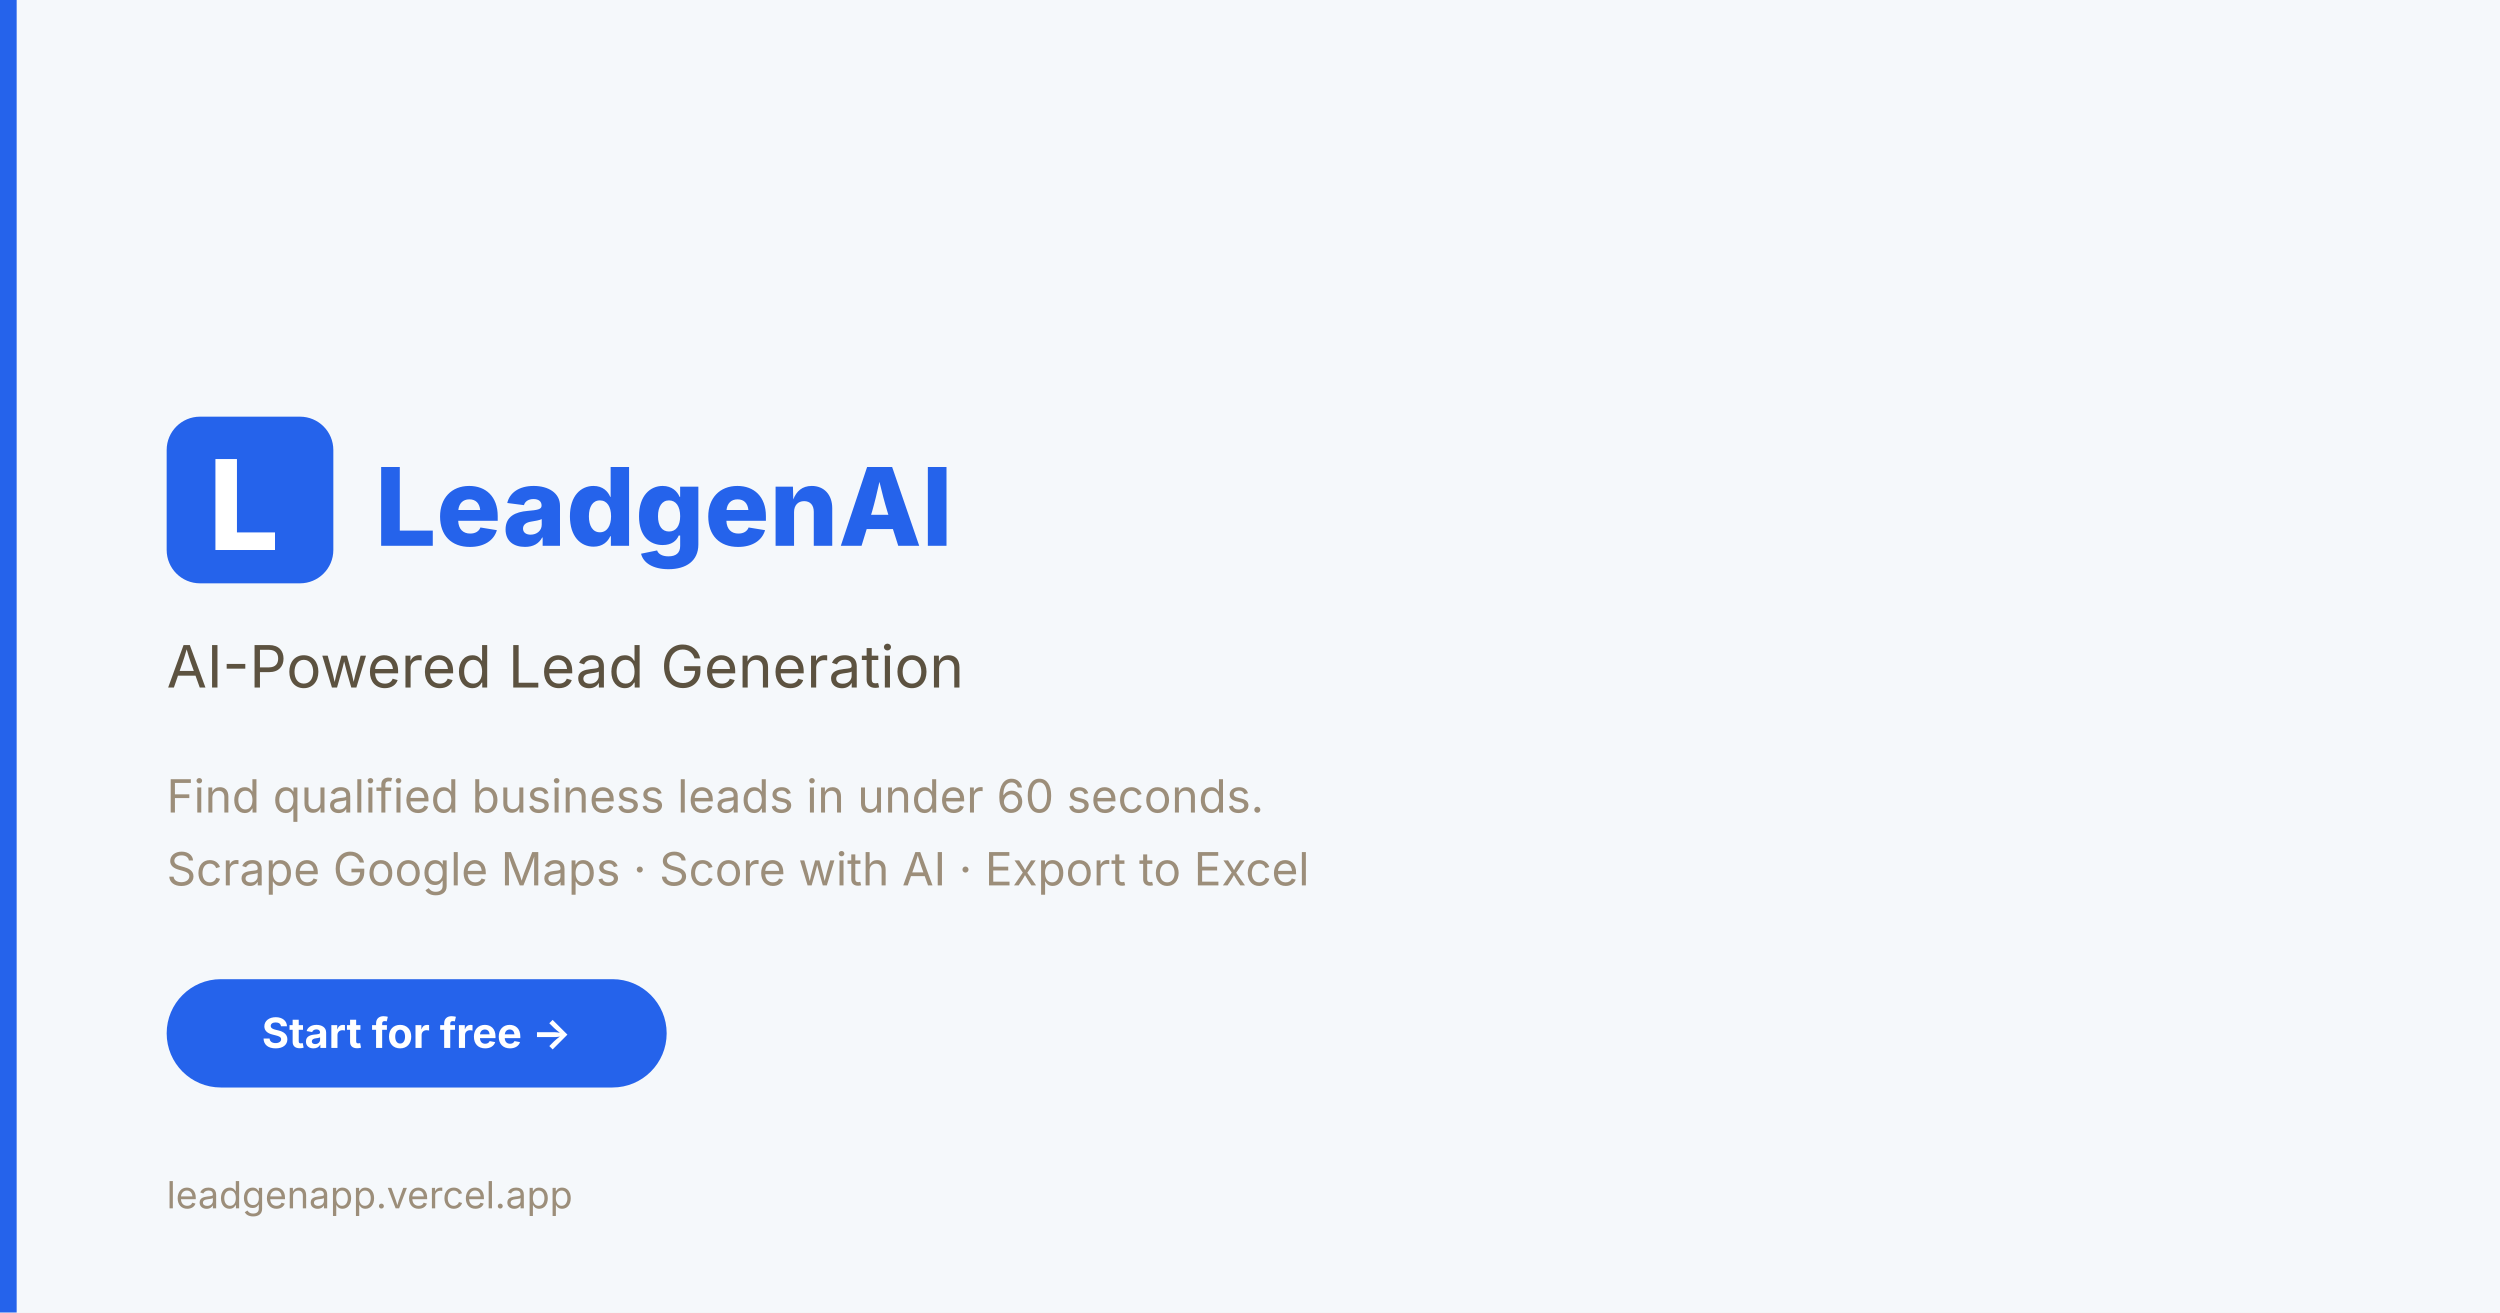
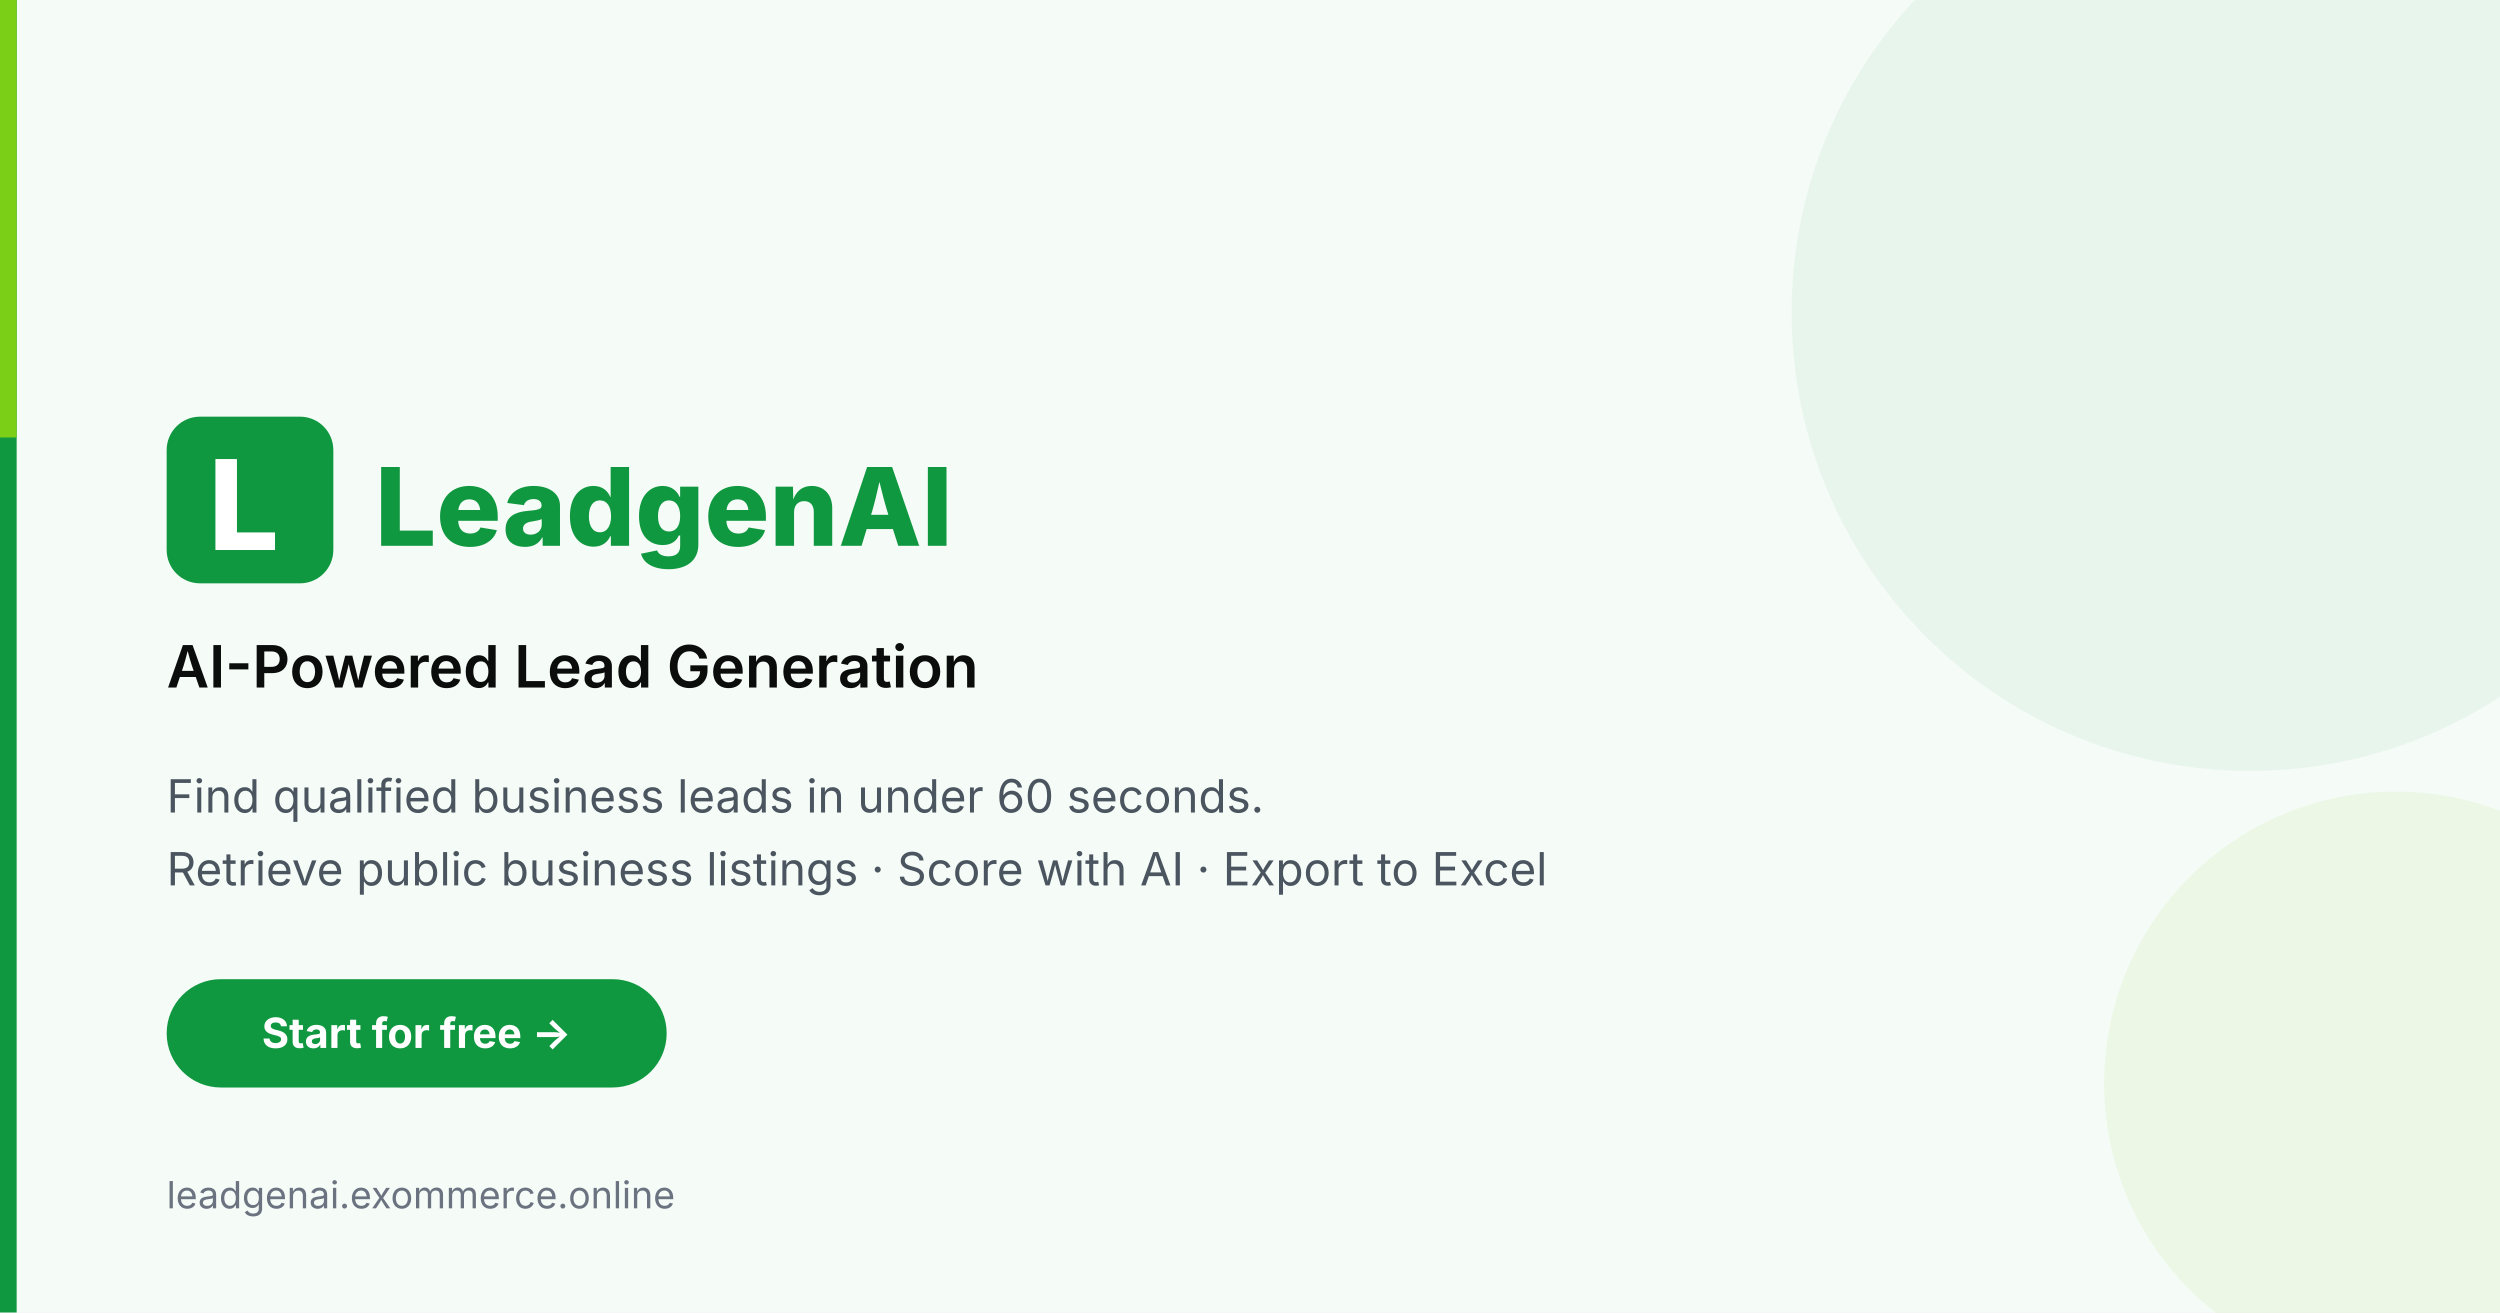
<svg xmlns="http://www.w3.org/2000/svg" viewBox="0 0 1200 630" width="1200" height="630">
-   <rect width="1200" height="630" fill="#FAFAF7" />
-   <rect x="0" y="0" width="1200" height="630" fill="#EFF6FF" opacity="0.5" />
-   <rect x="0" y="0" width="8" height="630" fill="#2563EB" />
-   <rect x="80" y="200" width="80" height="80" rx="16" fill="#2563EB" />
-   <text x="100" y="264" font-family="system-ui, -apple-system, sans-serif" font-size="60" font-weight="800" fill="white">L</text>
-   <text x="180" y="262" font-family="system-ui, -apple-system, sans-serif" font-size="52" font-weight="800" fill="#2563EB">LeadgenAI</text>
-   <text x="80" y="330" font-family="system-ui, -apple-system, sans-serif" font-size="28" fill="#5C5240">AI-Powered Lead Generation</text>
-   <text x="80" y="390" font-family="system-ui, -apple-system, sans-serif" font-size="22" fill="#9C8E7A">Find qualified business leads in under 60 seconds.</text>
-   <text x="80" y="425" font-family="system-ui, -apple-system, sans-serif" font-size="22" fill="#9C8E7A">Scrape Google Maps · Score with AI · Export to Excel</text>
-   <rect x="80" y="470" width="240" height="52" rx="26" fill="#2563EB" />
-   <text x="200" y="503" text-anchor="middle" font-family="system-ui, -apple-system, sans-serif" font-size="20" font-weight="700" fill="white">Start for free →</text>
-   <text x="80" y="580" font-family="system-ui, -apple-system, sans-serif" font-size="18" fill="#9C8E7A">leadgenapp.vercel.app</text>
+   <rect width="1200" height="630" fill="#FFFFFF" />
+   <rect x="0" y="0" width="1200" height="630" fill="#EFF8F1" opacity="0.6" />
+   <rect x="0" y="0" width="8" height="630" fill="#109840" />
+   <rect x="0" y="0" width="8" height="210" fill="#7BCF16" />
+   <circle cx="1080" cy="150" r="220" fill="#109840" opacity="0.06" />
+   <circle cx="1150" cy="520" r="140" fill="#7BCF16" opacity="0.08" />
+   <rect x="80" y="200" width="80" height="80" rx="16" fill="#109840" />
+   <text x="100" y="264" font-family="Sora, system-ui, -apple-system, sans-serif" font-size="60" font-weight="800" fill="white">L</text>
+   <text x="180" y="262" font-family="Sora, system-ui, -apple-system, sans-serif" font-size="52" font-weight="800" fill="#109840">LeadgenAI</text>
+   <text x="80" y="330" font-family="Sora, system-ui, -apple-system, sans-serif" font-size="28" font-weight="600" fill="#0B0D0C">AI-Powered Lead Generation</text>
+   <text x="80" y="390" font-family="Inter, system-ui, -apple-system, sans-serif" font-size="22" fill="#4B5560">Find qualified business leads in under 60 seconds.</text>
+   <text x="80" y="425" font-family="Inter, system-ui, -apple-system, sans-serif" font-size="22" fill="#4B5560">Retrieve public business listings · Score with AI · Export to Excel</text>
+   <rect x="80" y="470" width="240" height="52" rx="26" fill="#109840" />
+   <text x="200" y="503" text-anchor="middle" font-family="Sora, system-ui, -apple-system, sans-serif" font-size="20" font-weight="700" fill="white">Start for free →</text>
+   <text x="80" y="580" font-family="Inter, system-ui, -apple-system, sans-serif" font-size="18" fill="#6B7280">leadgenai.exommerce.online</text>
</svg>
